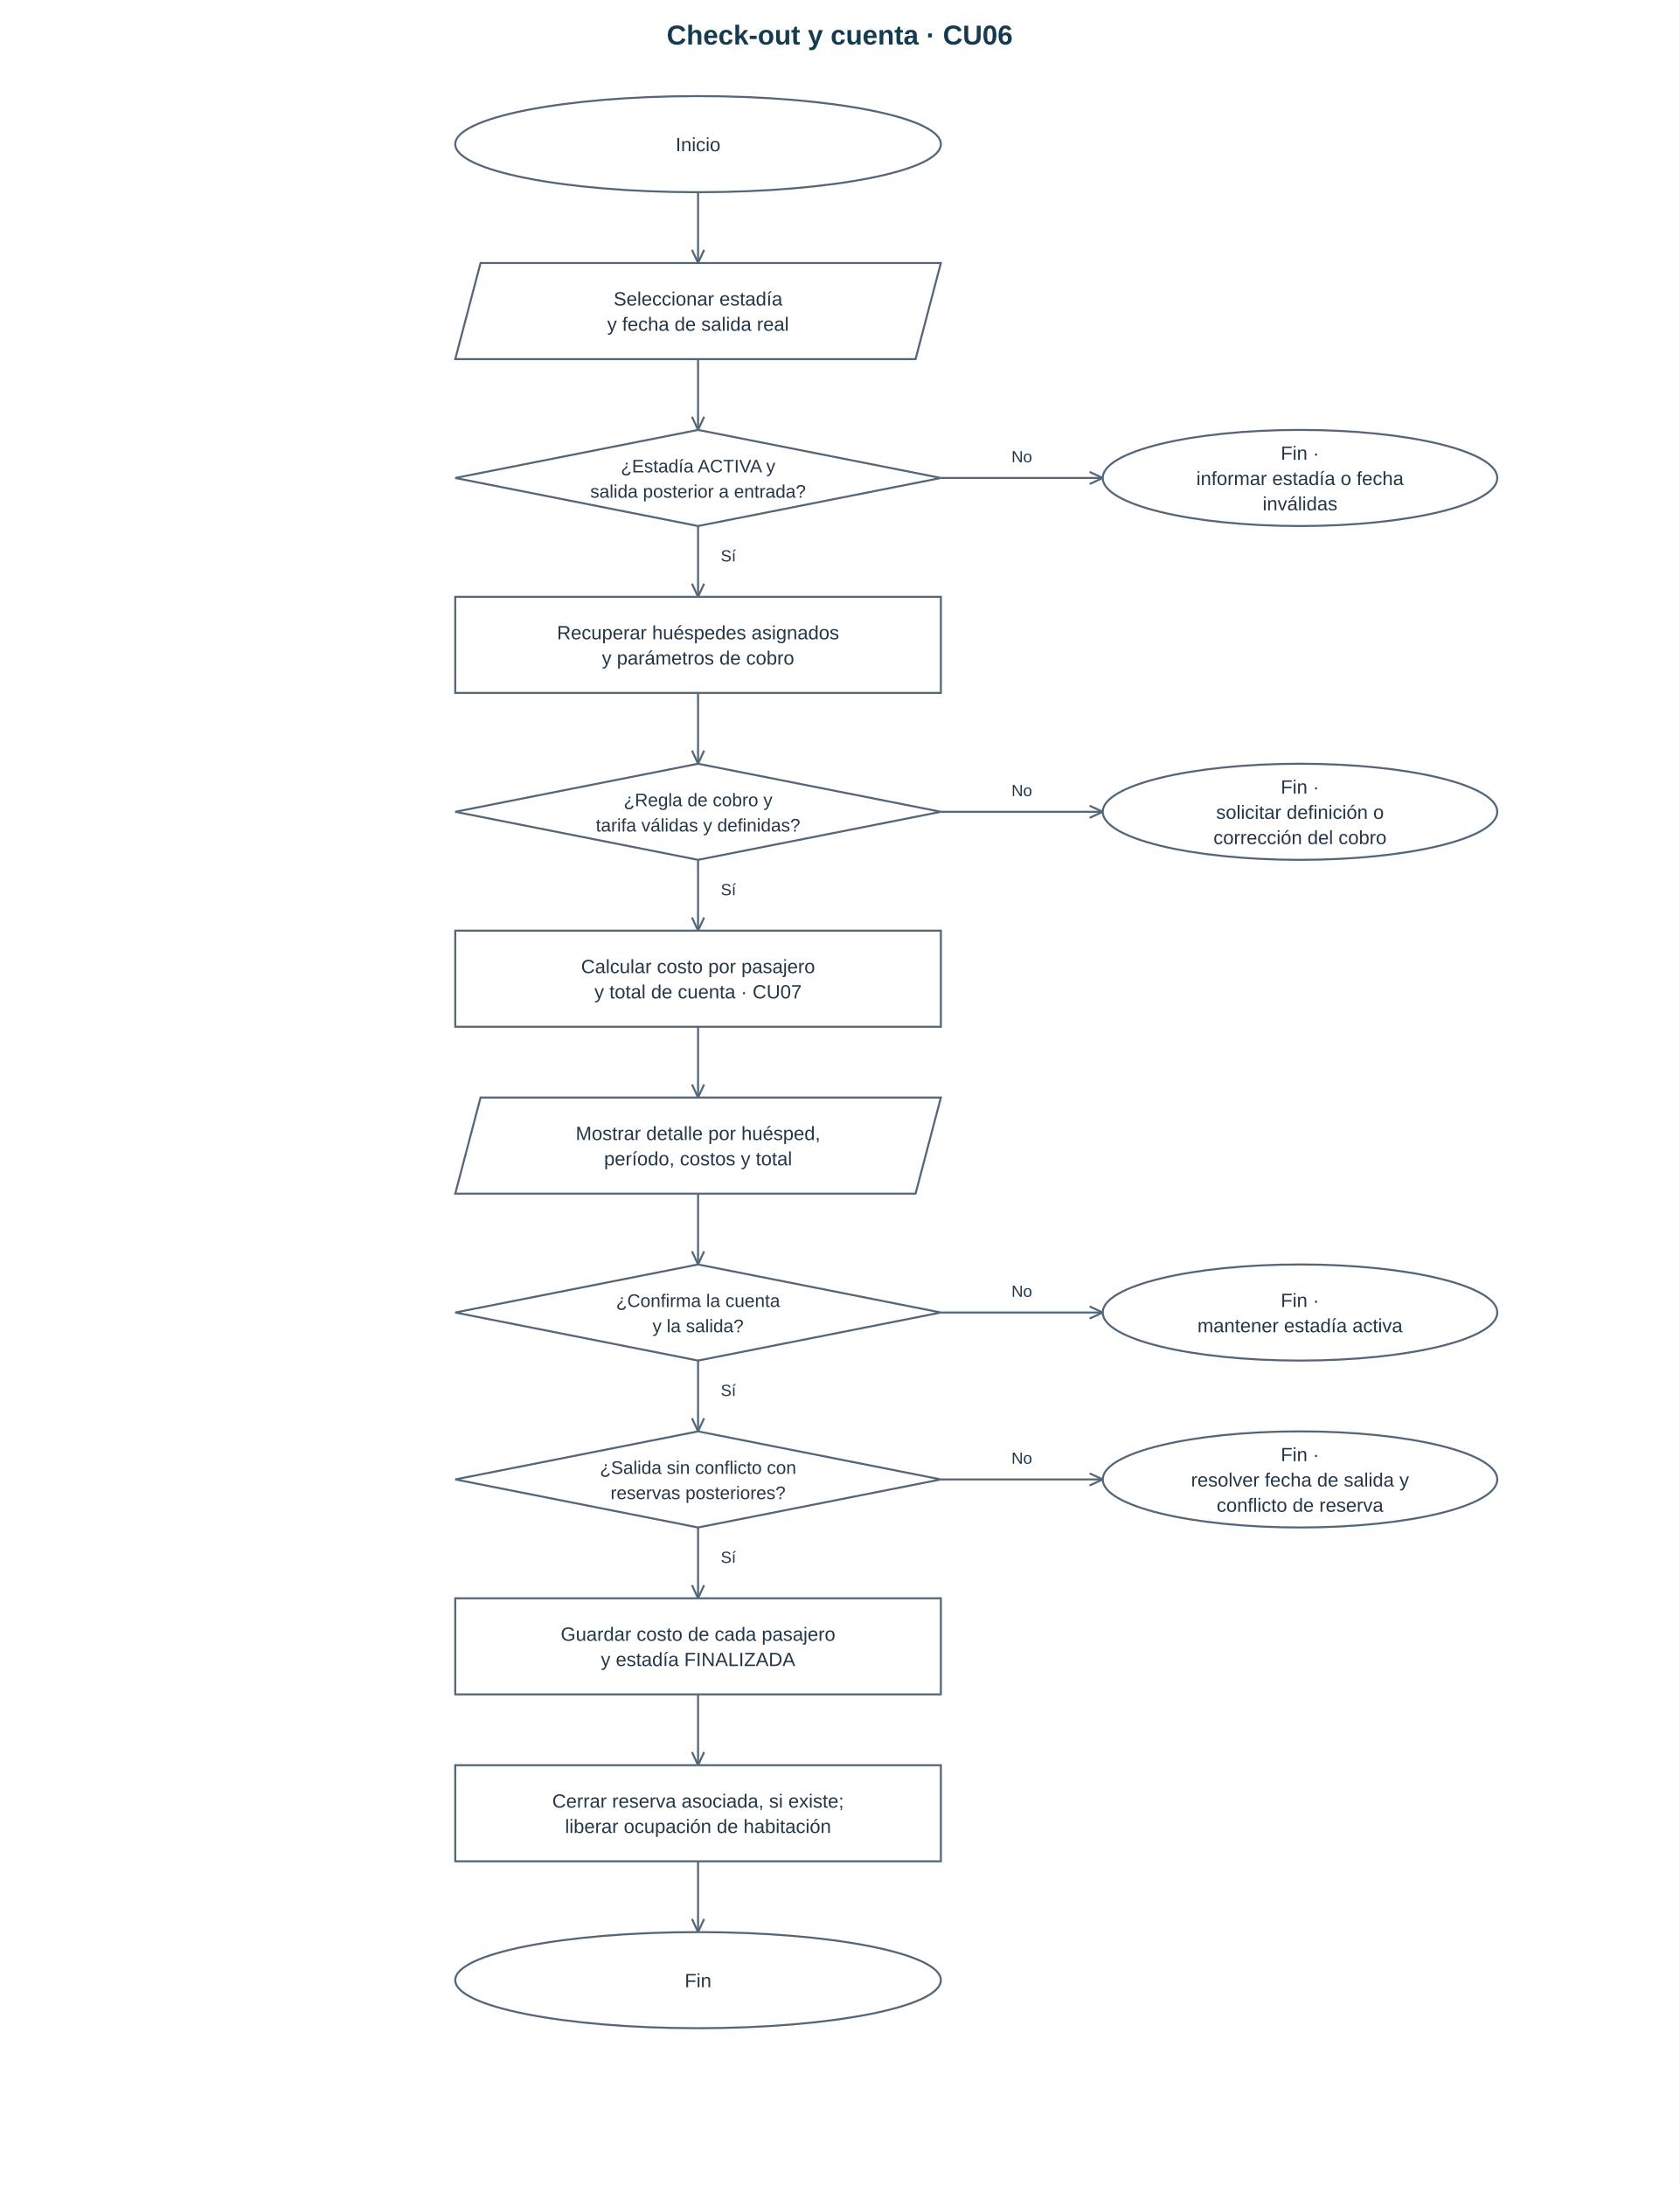
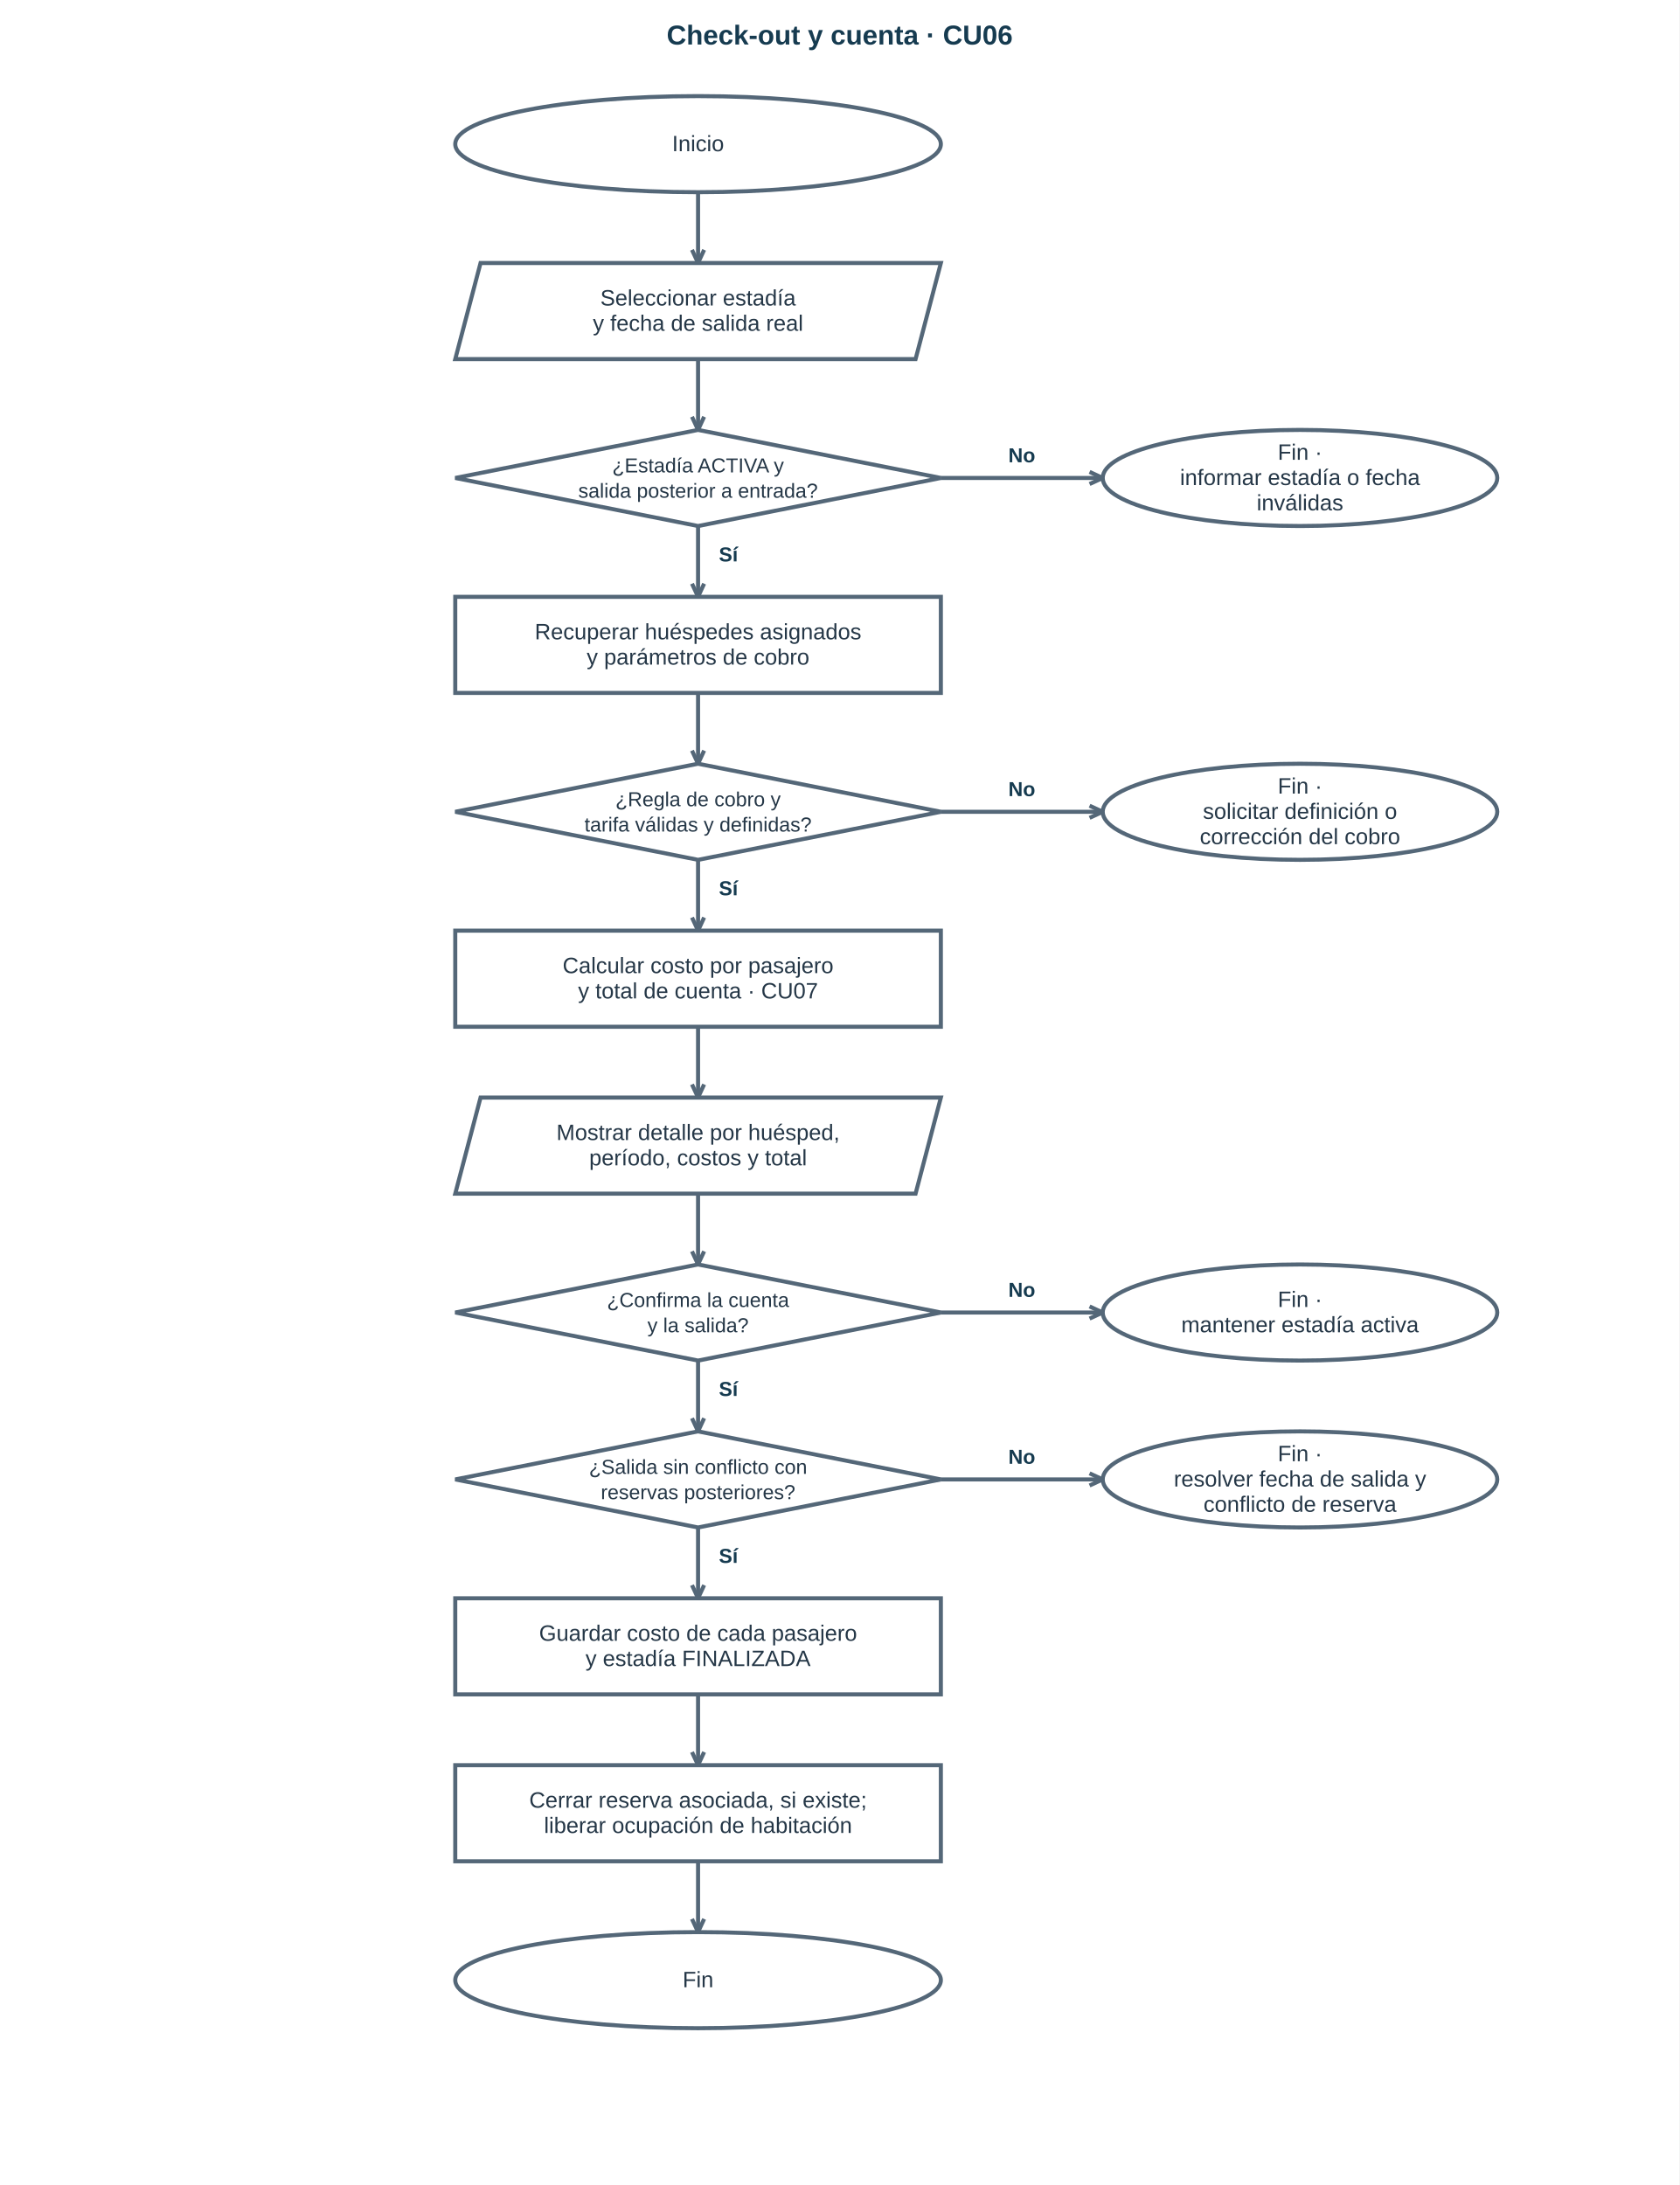
<svg xmlns="http://www.w3.org/2000/svg" width="1660" height="2160" viewBox="0 0 1660 2160">
  <rect width="100%" height="100%" fill="white" />
  <g font-family="Arial,sans-serif">
    <text x="830.0" y="44" font-size="27" text-anchor="middle" fill="#163b50" font-weight="bold">Check-out y cuenta · CU06</text>
-     <path d="M690.0,190 L690.0,260" fill="none" stroke="#546778" stroke-width="2" />
-     <path d="M684.0,247.0 L690.0,260 L696.0,247.0" fill="none" stroke="#546778" stroke-width="2" />
-     <path d="M690.0,355 L690.0,425" fill="none" stroke="#546778" stroke-width="2" />
-     <path d="M684.0,412.0 L690.0,425 L696.0,412.0" fill="none" stroke="#546778" stroke-width="2" />
-     <path d="M690.0,520 L690.0,590" fill="none" stroke="#546778" stroke-width="2" />
-     <path d="M684.0,577.0 L690.0,590 L696.0,577.0" fill="none" stroke="#546778" stroke-width="2" />
-     <text x="720" y="555" font-size="16" text-anchor="middle" fill="#253747" font-weight="normal">Sí</text>
-     <path d="M690.0,685 L690.0,755" fill="none" stroke="#546778" stroke-width="2" />
-     <path d="M684.0,742.0 L690.0,755 L696.0,742.0" fill="none" stroke="#546778" stroke-width="2" />
-     <path d="M690.0,850 L690.0,920" fill="none" stroke="#546778" stroke-width="2" />
-     <path d="M684.0,907.0 L690.0,920 L696.0,907.0" fill="none" stroke="#546778" stroke-width="2" />
-     <text x="720" y="885" font-size="16" text-anchor="middle" fill="#253747" font-weight="normal">Sí</text>
-     <path d="M690.0,1015 L690.0,1085" fill="none" stroke="#546778" stroke-width="2" />
-     <path d="M684.0,1072.0 L690.0,1085 L696.0,1072.0" fill="none" stroke="#546778" stroke-width="2" />
-     <path d="M690.0,1180 L690.0,1250" fill="none" stroke="#546778" stroke-width="2" />
-     <path d="M684.0,1237.0 L690.0,1250 L696.0,1237.0" fill="none" stroke="#546778" stroke-width="2" />
-     <path d="M690.0,1345 L690.0,1415" fill="none" stroke="#546778" stroke-width="2" />
-     <path d="M684.0,1402.0 L690.0,1415 L696.0,1402.0" fill="none" stroke="#546778" stroke-width="2" />
-     <text x="720" y="1380" font-size="16" text-anchor="middle" fill="#253747" font-weight="normal">Sí</text>
-     <path d="M690.0,1510 L690.0,1580" fill="none" stroke="#546778" stroke-width="2" />
-     <path d="M684.0,1567.0 L690.0,1580 L696.0,1567.0" fill="none" stroke="#546778" stroke-width="2" />
-     <text x="720" y="1545" font-size="16" text-anchor="middle" fill="#253747" font-weight="normal">Sí</text>
-     <path d="M690.0,1675 L690.0,1745" fill="none" stroke="#546778" stroke-width="2" />
-     <path d="M684.0,1732.0 L690.0,1745 L696.0,1732.0" fill="none" stroke="#546778" stroke-width="2" />
-     <path d="M690.0,1840 L690.0,1910" fill="none" stroke="#546778" stroke-width="2" />
-     <path d="M684.0,1897.0 L690.0,1910 L696.0,1897.0" fill="none" stroke="#546778" stroke-width="2" />
-     <path d="M930,472.5 L1090,472.5" fill="none" stroke="#546778" stroke-width="2" />
-     <path d="M1077.0,478.5 L1090,472.5 L1077.0,466.5" fill="none" stroke="#546778" stroke-width="2" />
-     <text x="1010" y="457" font-size="16" text-anchor="middle" fill="#253747" font-weight="normal">No</text>
-     <path d="M930,802.5 L1090,802.5" fill="none" stroke="#546778" stroke-width="2" />
-     <path d="M1077.0,808.5 L1090,802.5 L1077.0,796.5" fill="none" stroke="#546778" stroke-width="2" />
-     <text x="1010" y="787" font-size="16" text-anchor="middle" fill="#253747" font-weight="normal">No</text>
-     <path d="M930,1297.5 L1090,1297.5" fill="none" stroke="#546778" stroke-width="2" />
-     <path d="M1077.0,1303.5 L1090,1297.5 L1077.0,1291.5" fill="none" stroke="#546778" stroke-width="2" />
-     <text x="1010" y="1282" font-size="16" text-anchor="middle" fill="#253747" font-weight="normal">No</text>
-     <path d="M930,1462.5 L1090,1462.5" fill="none" stroke="#546778" stroke-width="2" />
-     <path d="M1077.0,1468.5 L1090,1462.5 L1077.0,1456.5" fill="none" stroke="#546778" stroke-width="2" />
-     <text x="1010" y="1447" font-size="16" text-anchor="middle" fill="#253747" font-weight="normal">No</text>
-     <ellipse cx="690.0" cy="142.5" rx="240.0" ry="47.5" fill="#ffffff" stroke="#546778" stroke-width="2" />
-     <text x="690.0" y="149.5" font-size="19" text-anchor="middle" fill="#253747" font-weight="normal">Inicio</text>
-     <path d="M475,260 L930,260 L905,355 L450,355 Z" fill="#ffffff" stroke="#546778" stroke-width="2" />
-     <text x="690.0" y="302.0" font-size="19" text-anchor="middle" fill="#253747" font-weight="normal">Seleccionar estadía</text>
-     <text x="690.0" y="327.0" font-size="19" text-anchor="middle" fill="#253747" font-weight="normal">y fecha de salida real</text>
-     <path d="M690.0,425 L930,472.5 L690.0,520 L450,472.5 Z" fill="#ffffff" stroke="#546778" stroke-width="2" />
-     <text x="690.0" y="467.0" font-size="18" text-anchor="middle" fill="#253747" font-weight="normal">¿Estadía ACTIVA y</text>
-     <text x="690.0" y="492.0" font-size="18" text-anchor="middle" fill="#253747" font-weight="normal">salida posterior a entrada?</text>
-     <path d="M450,590 L930,590 L930,685 L450,685 Z" fill="#ffffff" stroke="#546778" stroke-width="2" />
-     <text x="690.0" y="632.0" font-size="19" text-anchor="middle" fill="#253747" font-weight="normal">Recuperar huéspedes asignados</text>
-     <text x="690.0" y="657.0" font-size="19" text-anchor="middle" fill="#253747" font-weight="normal">y parámetros de cobro</text>
-     <path d="M690.0,755 L930,802.5 L690.0,850 L450,802.5 Z" fill="#ffffff" stroke="#546778" stroke-width="2" />
-     <text x="690.0" y="797.0" font-size="18" text-anchor="middle" fill="#253747" font-weight="normal">¿Regla de cobro y</text>
-     <text x="690.0" y="822.0" font-size="18" text-anchor="middle" fill="#253747" font-weight="normal">tarifa válidas y definidas?</text>
-     <path d="M450,920 L930,920 L930,1015 L450,1015 Z" fill="#ffffff" stroke="#546778" stroke-width="2" />
-     <text x="690.0" y="962.0" font-size="19" text-anchor="middle" fill="#253747" font-weight="normal">Calcular costo por pasajero</text>
-     <text x="690.0" y="987.0" font-size="19" text-anchor="middle" fill="#253747" font-weight="normal">y total de cuenta · CU07</text>
-     <path d="M475,1085 L930,1085 L905,1180 L450,1180 Z" fill="#ffffff" stroke="#546778" stroke-width="2" />
-     <text x="690.0" y="1127.0" font-size="19" text-anchor="middle" fill="#253747" font-weight="normal">Mostrar detalle por huésped,</text>
-     <text x="690.0" y="1152.0" font-size="19" text-anchor="middle" fill="#253747" font-weight="normal">período, costos y total</text>
-     <path d="M690.0,1250 L930,1297.5 L690.0,1345 L450,1297.5 Z" fill="#ffffff" stroke="#546778" stroke-width="2" />
-     <text x="690.0" y="1292.0" font-size="18" text-anchor="middle" fill="#253747" font-weight="normal">¿Confirma la cuenta</text>
-     <text x="690.0" y="1317.0" font-size="18" text-anchor="middle" fill="#253747" font-weight="normal">y la salida?</text>
-     <path d="M690.0,1415 L930,1462.5 L690.0,1510 L450,1462.5 Z" fill="#ffffff" stroke="#546778" stroke-width="2" />
-     <text x="690.0" y="1457.0" font-size="18" text-anchor="middle" fill="#253747" font-weight="normal">¿Salida sin conflicto con</text>
-     <text x="690.0" y="1482.0" font-size="18" text-anchor="middle" fill="#253747" font-weight="normal">reservas posteriores?</text>
-     <path d="M450,1580 L930,1580 L930,1675 L450,1675 Z" fill="#ffffff" stroke="#546778" stroke-width="2" />
-     <text x="690.0" y="1622.0" font-size="19" text-anchor="middle" fill="#253747" font-weight="normal">Guardar costo de cada pasajero</text>
-     <text x="690.0" y="1647.0" font-size="19" text-anchor="middle" fill="#253747" font-weight="normal">y estadía FINALIZADA</text>
-     <path d="M450,1745 L930,1745 L930,1840 L450,1840 Z" fill="#ffffff" stroke="#546778" stroke-width="2" />
-     <text x="690.0" y="1787.0" font-size="19" text-anchor="middle" fill="#253747" font-weight="normal">Cerrar reserva asociada, si existe;</text>
-     <text x="690.0" y="1812.0" font-size="19" text-anchor="middle" fill="#253747" font-weight="normal">liberar ocupación de habitación</text>
-     <ellipse cx="690.0" cy="1957.5" rx="240.0" ry="47.5" fill="#ffffff" stroke="#546778" stroke-width="2" />
-     <text x="690.0" y="1964.5" font-size="19" text-anchor="middle" fill="#253747" font-weight="normal">Fin</text>
-     <ellipse cx="1285.0" cy="472.5" rx="195.0" ry="47.5" fill="#ffffff" stroke="#546778" stroke-width="2" />
-     <text x="1285.0" y="454.5" font-size="19" text-anchor="middle" fill="#253747" font-weight="normal">Fin ·</text>
-     <text x="1285.0" y="479.5" font-size="19" text-anchor="middle" fill="#253747" font-weight="normal">informar estadía o fecha</text>
-     <text x="1285.0" y="504.5" font-size="19" text-anchor="middle" fill="#253747" font-weight="normal">inválidas</text>
-     <ellipse cx="1285.0" cy="802.5" rx="195.0" ry="47.5" fill="#ffffff" stroke="#546778" stroke-width="2" />
-     <text x="1285.0" y="784.5" font-size="19" text-anchor="middle" fill="#253747" font-weight="normal">Fin ·</text>
-     <text x="1285.0" y="809.5" font-size="19" text-anchor="middle" fill="#253747" font-weight="normal">solicitar definición o</text>
-     <text x="1285.0" y="834.5" font-size="19" text-anchor="middle" fill="#253747" font-weight="normal">corrección del cobro</text>
-     <ellipse cx="1285.0" cy="1297.5" rx="195.0" ry="47.5" fill="#ffffff" stroke="#546778" stroke-width="2" />
-     <text x="1285.0" y="1292.0" font-size="19" text-anchor="middle" fill="#253747" font-weight="normal">Fin ·</text>
-     <text x="1285.0" y="1317.0" font-size="19" text-anchor="middle" fill="#253747" font-weight="normal">mantener estadía activa</text>
-     <ellipse cx="1285.0" cy="1462.5" rx="195.0" ry="47.5" fill="#ffffff" stroke="#546778" stroke-width="2" />
-     <text x="1285.0" y="1444.5" font-size="19" text-anchor="middle" fill="#253747" font-weight="normal">Fin ·</text>
-     <text x="1285.0" y="1469.5" font-size="19" text-anchor="middle" fill="#253747" font-weight="normal">resolver fecha de salida y</text>
-     <text x="1285.0" y="1494.5" font-size="19" text-anchor="middle" fill="#253747" font-weight="normal">conflicto de reserva</text>
+     <path d="M690.0,190 L690.0,260" fill="none" stroke="#546778" stroke-width="4" />
+     <path d="M684.0,247.0 L690.0,260 L696.0,247.0" fill="none" stroke="#546778" stroke-width="4" />
+     <path d="M690.0,355 L690.0,425" fill="none" stroke="#546778" stroke-width="4" />
+     <path d="M684.0,412.0 L690.0,425 L696.0,412.0" fill="none" stroke="#546778" stroke-width="4" />
+     <path d="M690.0,520 L690.0,590" fill="none" stroke="#546778" stroke-width="4" />
+     <path d="M684.0,577.0 L690.0,590 L696.0,577.0" fill="none" stroke="#546778" stroke-width="4" />
+     <text x="720" y="555" font-size="20" text-anchor="middle" fill="#163b50" font-weight="bold">Sí</text>
+     <path d="M690.0,685 L690.0,755" fill="none" stroke="#546778" stroke-width="4" />
+     <path d="M684.0,742.0 L690.0,755 L696.0,742.0" fill="none" stroke="#546778" stroke-width="4" />
+     <path d="M690.0,850 L690.0,920" fill="none" stroke="#546778" stroke-width="4" />
+     <path d="M684.0,907.0 L690.0,920 L696.0,907.0" fill="none" stroke="#546778" stroke-width="4" />
+     <text x="720" y="885" font-size="20" text-anchor="middle" fill="#163b50" font-weight="bold">Sí</text>
+     <path d="M690.0,1015 L690.0,1085" fill="none" stroke="#546778" stroke-width="4" />
+     <path d="M684.0,1072.0 L690.0,1085 L696.0,1072.0" fill="none" stroke="#546778" stroke-width="4" />
+     <path d="M690.0,1180 L690.0,1250" fill="none" stroke="#546778" stroke-width="4" />
+     <path d="M684.0,1237.0 L690.0,1250 L696.0,1237.0" fill="none" stroke="#546778" stroke-width="4" />
+     <path d="M690.0,1345 L690.0,1415" fill="none" stroke="#546778" stroke-width="4" />
+     <path d="M684.0,1402.0 L690.0,1415 L696.0,1402.0" fill="none" stroke="#546778" stroke-width="4" />
+     <text x="720" y="1380" font-size="20" text-anchor="middle" fill="#163b50" font-weight="bold">Sí</text>
+     <path d="M690.0,1510 L690.0,1580" fill="none" stroke="#546778" stroke-width="4" />
+     <path d="M684.0,1567.0 L690.0,1580 L696.0,1567.0" fill="none" stroke="#546778" stroke-width="4" />
+     <text x="720" y="1545" font-size="20" text-anchor="middle" fill="#163b50" font-weight="bold">Sí</text>
+     <path d="M690.0,1675 L690.0,1745" fill="none" stroke="#546778" stroke-width="4" />
+     <path d="M684.0,1732.0 L690.0,1745 L696.0,1732.0" fill="none" stroke="#546778" stroke-width="4" />
+     <path d="M690.0,1840 L690.0,1910" fill="none" stroke="#546778" stroke-width="4" />
+     <path d="M684.0,1897.0 L690.0,1910 L696.0,1897.0" fill="none" stroke="#546778" stroke-width="4" />
+     <path d="M930,472.5 L1090,472.5" fill="none" stroke="#546778" stroke-width="4" />
+     <path d="M1077.0,478.5 L1090,472.5 L1077.0,466.5" fill="none" stroke="#546778" stroke-width="4" />
+     <text x="1010" y="457" font-size="20" text-anchor="middle" fill="#163b50" font-weight="bold">No</text>
+     <path d="M930,802.5 L1090,802.5" fill="none" stroke="#546778" stroke-width="4" />
+     <path d="M1077.0,808.5 L1090,802.5 L1077.0,796.5" fill="none" stroke="#546778" stroke-width="4" />
+     <text x="1010" y="787" font-size="20" text-anchor="middle" fill="#163b50" font-weight="bold">No</text>
+     <path d="M930,1297.5 L1090,1297.5" fill="none" stroke="#546778" stroke-width="4" />
+     <path d="M1077.0,1303.5 L1090,1297.5 L1077.0,1291.5" fill="none" stroke="#546778" stroke-width="4" />
+     <text x="1010" y="1282" font-size="20" text-anchor="middle" fill="#163b50" font-weight="bold">No</text>
+     <path d="M930,1462.5 L1090,1462.5" fill="none" stroke="#546778" stroke-width="4" />
+     <path d="M1077.0,1468.5 L1090,1462.5 L1077.0,1456.5" fill="none" stroke="#546778" stroke-width="4" />
+     <text x="1010" y="1447" font-size="20" text-anchor="middle" fill="#163b50" font-weight="bold">No</text>
+     <ellipse cx="690.0" cy="142.5" rx="240.0" ry="47.5" fill="#ffffff" stroke="#546778" stroke-width="4" />
+     <text x="690.0" y="149.5" font-size="22" text-anchor="middle" fill="#253747" font-weight="normal">Inicio</text>
+     <path d="M475,260 L930,260 L905,355 L450,355 Z" fill="#ffffff" stroke="#546778" stroke-width="4" />
+     <text x="690.0" y="302.0" font-size="22" text-anchor="middle" fill="#253747" font-weight="normal">Seleccionar estadía</text>
+     <text x="690.0" y="327.0" font-size="22" text-anchor="middle" fill="#253747" font-weight="normal">y fecha de salida real</text>
+     <path d="M690.0,425 L930,472.5 L690.0,520 L450,472.5 Z" fill="#ffffff" stroke="#546778" stroke-width="4" />
+     <text x="690.0" y="467.0" font-size="20" text-anchor="middle" fill="#253747" font-weight="normal">¿Estadía ACTIVA y</text>
+     <text x="690.0" y="492.0" font-size="20" text-anchor="middle" fill="#253747" font-weight="normal">salida posterior a entrada?</text>
+     <path d="M450,590 L930,590 L930,685 L450,685 Z" fill="#ffffff" stroke="#546778" stroke-width="4" />
+     <text x="690.0" y="632.0" font-size="22" text-anchor="middle" fill="#253747" font-weight="normal">Recuperar huéspedes asignados</text>
+     <text x="690.0" y="657.0" font-size="22" text-anchor="middle" fill="#253747" font-weight="normal">y parámetros de cobro</text>
+     <path d="M690.0,755 L930,802.5 L690.0,850 L450,802.5 Z" fill="#ffffff" stroke="#546778" stroke-width="4" />
+     <text x="690.0" y="797.0" font-size="20" text-anchor="middle" fill="#253747" font-weight="normal">¿Regla de cobro y</text>
+     <text x="690.0" y="822.0" font-size="20" text-anchor="middle" fill="#253747" font-weight="normal">tarifa válidas y definidas?</text>
+     <path d="M450,920 L930,920 L930,1015 L450,1015 Z" fill="#ffffff" stroke="#546778" stroke-width="4" />
+     <text x="690.0" y="962.0" font-size="22" text-anchor="middle" fill="#253747" font-weight="normal">Calcular costo por pasajero</text>
+     <text x="690.0" y="987.0" font-size="22" text-anchor="middle" fill="#253747" font-weight="normal">y total de cuenta · CU07</text>
+     <path d="M475,1085 L930,1085 L905,1180 L450,1180 Z" fill="#ffffff" stroke="#546778" stroke-width="4" />
+     <text x="690.0" y="1127.0" font-size="22" text-anchor="middle" fill="#253747" font-weight="normal">Mostrar detalle por huésped,</text>
+     <text x="690.0" y="1152.0" font-size="22" text-anchor="middle" fill="#253747" font-weight="normal">período, costos y total</text>
+     <path d="M690.0,1250 L930,1297.5 L690.0,1345 L450,1297.5 Z" fill="#ffffff" stroke="#546778" stroke-width="4" />
+     <text x="690.0" y="1292.0" font-size="20" text-anchor="middle" fill="#253747" font-weight="normal">¿Confirma la cuenta</text>
+     <text x="690.0" y="1317.0" font-size="20" text-anchor="middle" fill="#253747" font-weight="normal">y la salida?</text>
+     <path d="M690.0,1415 L930,1462.5 L690.0,1510 L450,1462.5 Z" fill="#ffffff" stroke="#546778" stroke-width="4" />
+     <text x="690.0" y="1457.0" font-size="20" text-anchor="middle" fill="#253747" font-weight="normal">¿Salida sin conflicto con</text>
+     <text x="690.0" y="1482.0" font-size="20" text-anchor="middle" fill="#253747" font-weight="normal">reservas posteriores?</text>
+     <path d="M450,1580 L930,1580 L930,1675 L450,1675 Z" fill="#ffffff" stroke="#546778" stroke-width="4" />
+     <text x="690.0" y="1622.0" font-size="22" text-anchor="middle" fill="#253747" font-weight="normal">Guardar costo de cada pasajero</text>
+     <text x="690.0" y="1647.0" font-size="22" text-anchor="middle" fill="#253747" font-weight="normal">y estadía FINALIZADA</text>
+     <path d="M450,1745 L930,1745 L930,1840 L450,1840 Z" fill="#ffffff" stroke="#546778" stroke-width="4" />
+     <text x="690.0" y="1787.0" font-size="22" text-anchor="middle" fill="#253747" font-weight="normal">Cerrar reserva asociada, si existe;</text>
+     <text x="690.0" y="1812.0" font-size="22" text-anchor="middle" fill="#253747" font-weight="normal">liberar ocupación de habitación</text>
+     <ellipse cx="690.0" cy="1957.5" rx="240.0" ry="47.5" fill="#ffffff" stroke="#546778" stroke-width="4" />
+     <text x="690.0" y="1964.5" font-size="22" text-anchor="middle" fill="#253747" font-weight="normal">Fin</text>
+     <ellipse cx="1285.0" cy="472.5" rx="195.0" ry="47.5" fill="#ffffff" stroke="#546778" stroke-width="4" />
+     <text x="1285.0" y="454.5" font-size="22" text-anchor="middle" fill="#253747" font-weight="normal">Fin ·</text>
+     <text x="1285.0" y="479.5" font-size="22" text-anchor="middle" fill="#253747" font-weight="normal">informar estadía o fecha</text>
+     <text x="1285.0" y="504.5" font-size="22" text-anchor="middle" fill="#253747" font-weight="normal">inválidas</text>
+     <ellipse cx="1285.0" cy="802.5" rx="195.0" ry="47.5" fill="#ffffff" stroke="#546778" stroke-width="4" />
+     <text x="1285.0" y="784.5" font-size="22" text-anchor="middle" fill="#253747" font-weight="normal">Fin ·</text>
+     <text x="1285.0" y="809.5" font-size="22" text-anchor="middle" fill="#253747" font-weight="normal">solicitar definición o</text>
+     <text x="1285.0" y="834.5" font-size="22" text-anchor="middle" fill="#253747" font-weight="normal">corrección del cobro</text>
+     <ellipse cx="1285.0" cy="1297.5" rx="195.0" ry="47.5" fill="#ffffff" stroke="#546778" stroke-width="4" />
+     <text x="1285.0" y="1292.0" font-size="22" text-anchor="middle" fill="#253747" font-weight="normal">Fin ·</text>
+     <text x="1285.0" y="1317.0" font-size="22" text-anchor="middle" fill="#253747" font-weight="normal">mantener estadía activa</text>
+     <ellipse cx="1285.0" cy="1462.5" rx="195.0" ry="47.5" fill="#ffffff" stroke="#546778" stroke-width="4" />
+     <text x="1285.0" y="1444.5" font-size="22" text-anchor="middle" fill="#253747" font-weight="normal">Fin ·</text>
+     <text x="1285.0" y="1469.5" font-size="22" text-anchor="middle" fill="#253747" font-weight="normal">resolver fecha de salida y</text>
+     <text x="1285.0" y="1494.5" font-size="22" text-anchor="middle" fill="#253747" font-weight="normal">conflicto de reserva</text>
  </g>
</svg>
